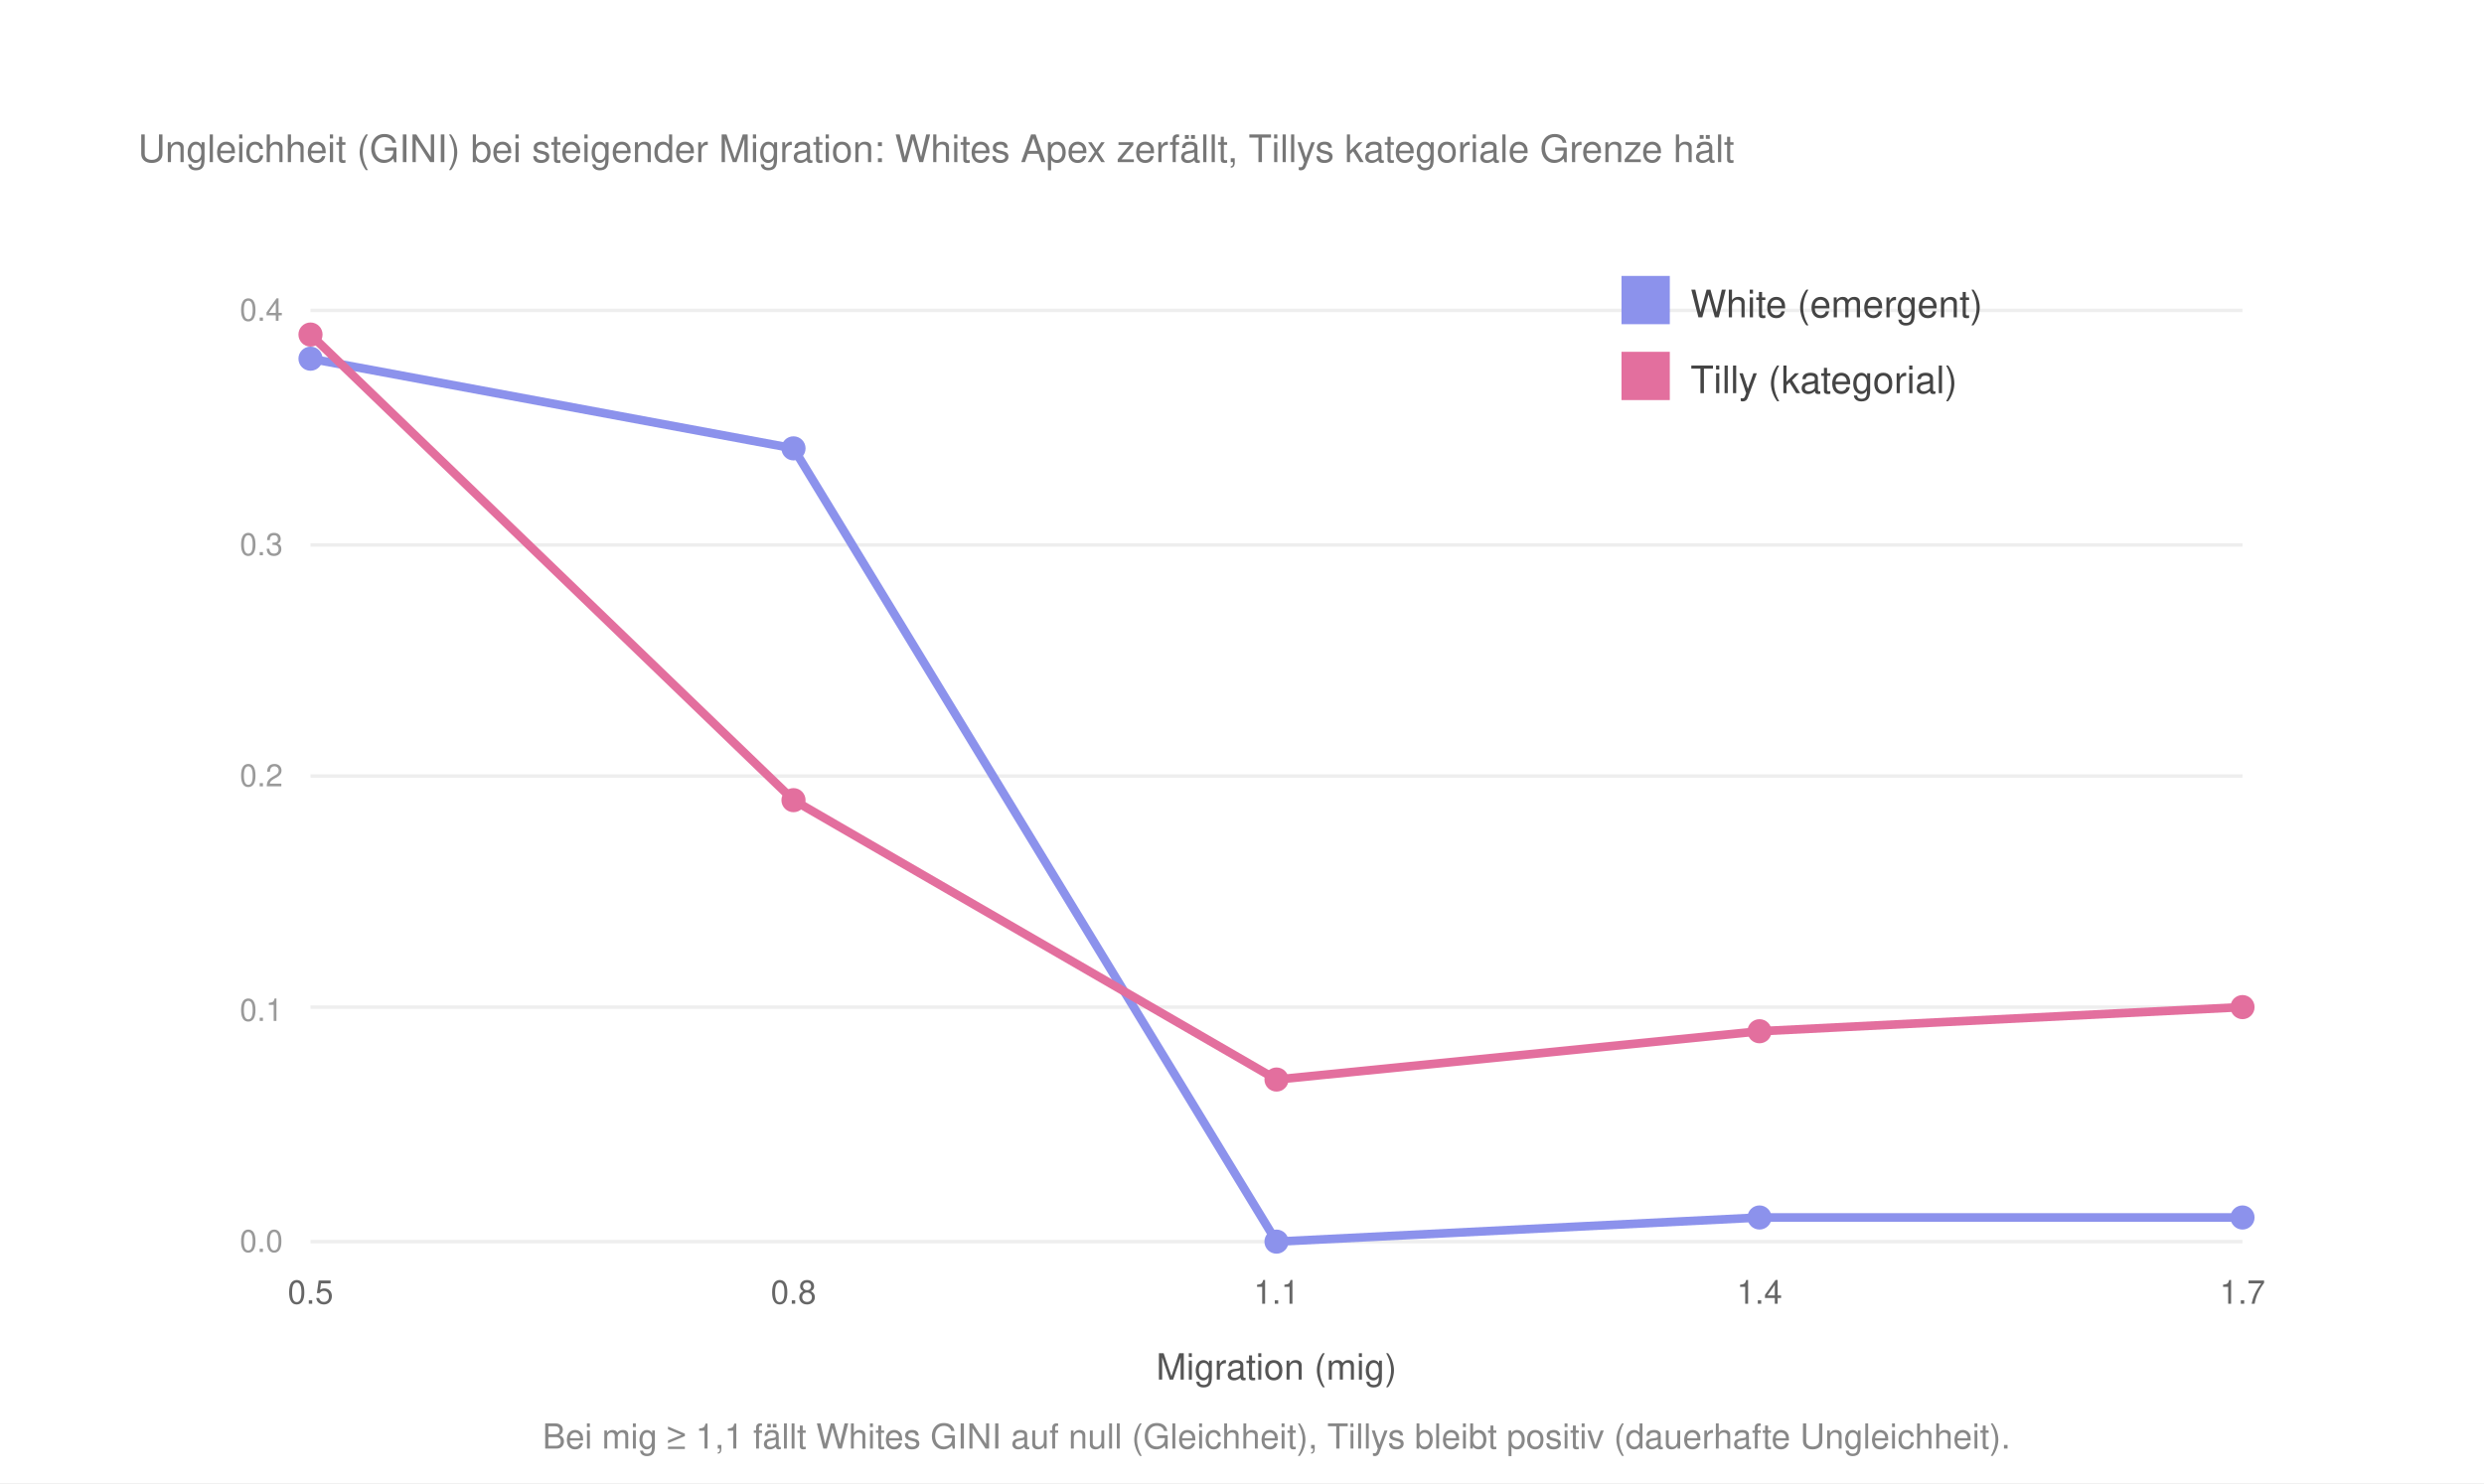
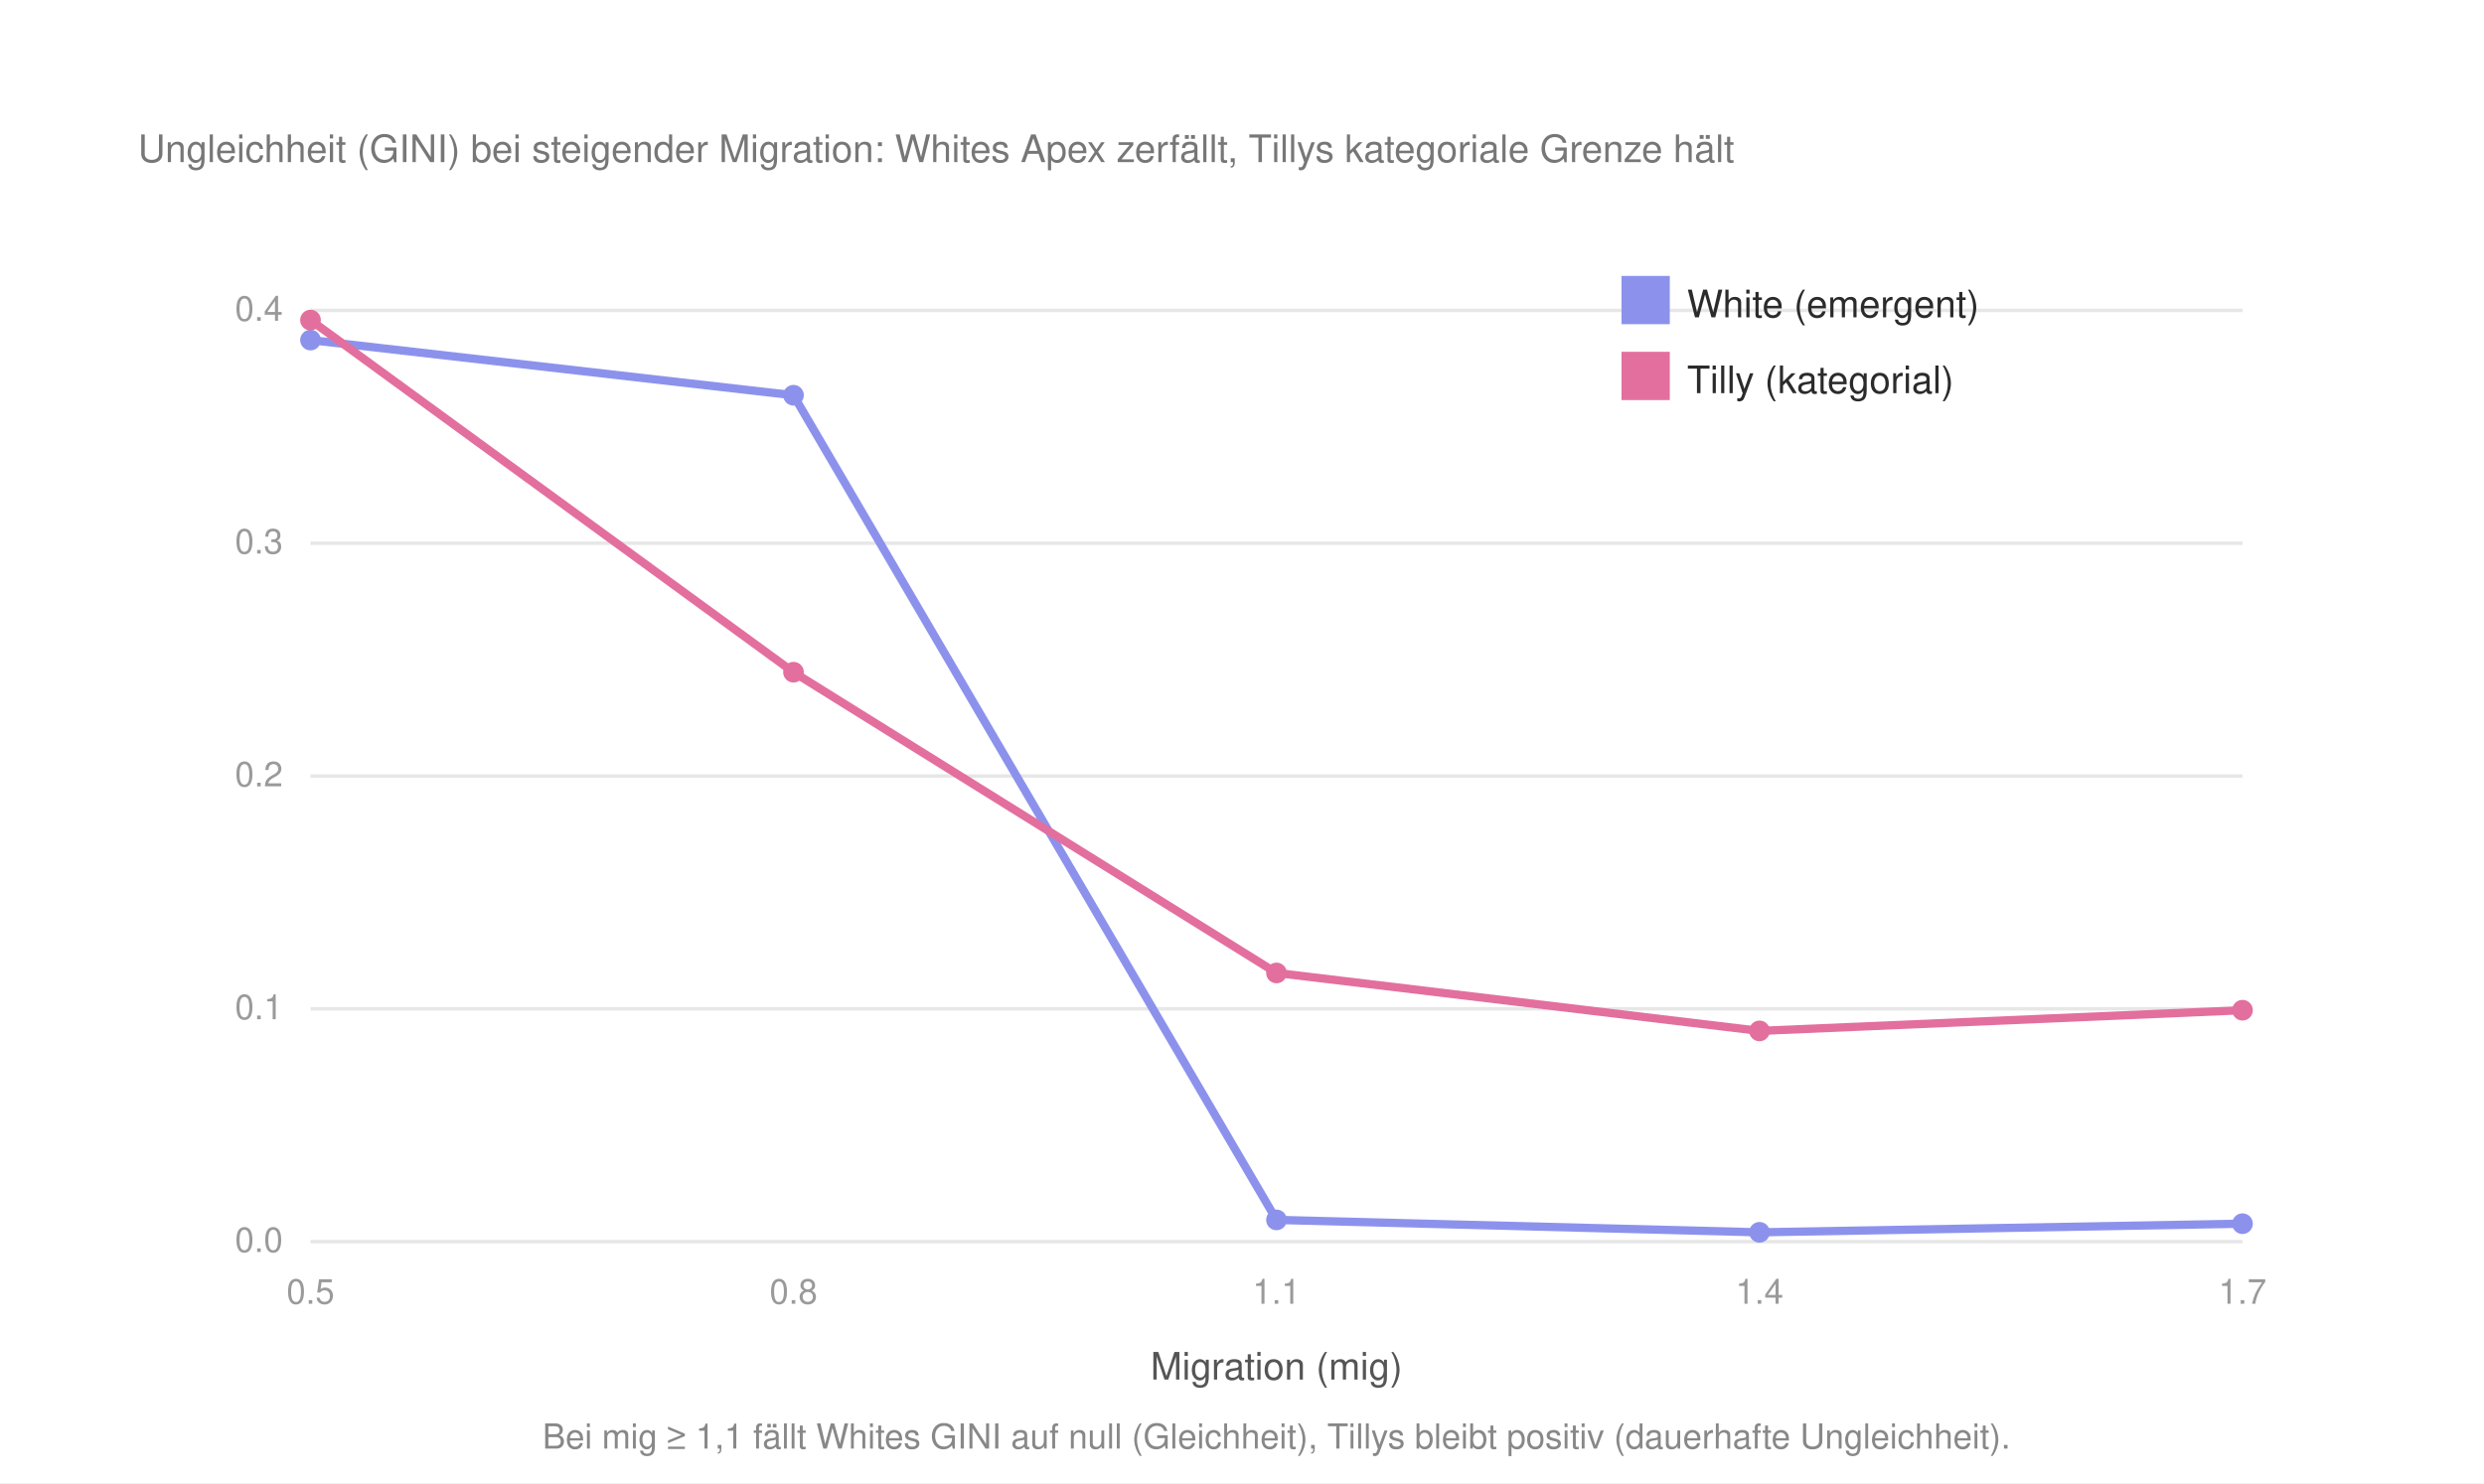
<svg xmlns="http://www.w3.org/2000/svg" viewBox="0 0 720 430" font-family="Helvetica,Arial,sans-serif">
-   <rect width="720" height="430" fill="#ffffff" />
+   <rect width="720" height="430" fill="#fff" />
  <text x="40" y="47" font-size="11" fill="#777">Ungleichheit (GINI) bei steigender Migration: Whites Apex zerfällt, Tillys kategoriale Grenze hält</text>
-   <line x1="90" y1="360" x2="650" y2="360" stroke="#eee" />
-   <text x="82" y="363" font-size="9" fill="#9a9a9a" text-anchor="end">0.0</text>
-   <line x1="90" y1="292" x2="650" y2="292" stroke="#eee" />
-   <text x="82" y="296" font-size="9" fill="#9a9a9a" text-anchor="end">0.1</text>
-   <line x1="90" y1="225" x2="650" y2="225" stroke="#eee" />
-   <text x="82" y="228" font-size="9" fill="#9a9a9a" text-anchor="end">0.2</text>
-   <line x1="90" y1="158" x2="650" y2="158" stroke="#eee" />
-   <text x="82" y="161" font-size="9" fill="#9a9a9a" text-anchor="end">0.3</text>
-   <line x1="90" y1="90" x2="650" y2="90" stroke="#eee" />
-   <text x="82" y="93" font-size="9" fill="#9a9a9a" text-anchor="end">0.4</text>
-   <text x="90" y="378" font-size="9.5" fill="#666" text-anchor="middle">0.5</text>
-   <text x="230" y="378" font-size="9.5" fill="#666" text-anchor="middle">0.8</text>
-   <text x="370" y="378" font-size="9.5" fill="#666" text-anchor="middle">1.1</text>
-   <text x="510" y="378" font-size="9.5" fill="#666" text-anchor="middle">1.4</text>
-   <text x="650" y="378" font-size="9.5" fill="#666" text-anchor="middle">1.7</text>
-   <text x="370" y="400" font-size="10.5" fill="#555" text-anchor="middle">Migration (mig)</text>
-   <polyline points="90,104 230,130 370,360 510,353 650,353" fill="none" stroke="#8C92EC" stroke-width="2.5" />
-   <circle cx="90" cy="104" r="3.5" fill="#8C92EC" />
-   <circle cx="230" cy="130" r="3.5" fill="#8C92EC" />
-   <circle cx="370" cy="360" r="3.5" fill="#8C92EC" />
-   <circle cx="510" cy="353" r="3.5" fill="#8C92EC" />
-   <circle cx="650" cy="353" r="3.5" fill="#8C92EC" />
-   <polyline points="90,97 230,232 370,313 510,299 650,292" fill="none" stroke="#E36F9E" stroke-width="2.5" />
-   <circle cx="90" cy="97" r="3.5" fill="#E36F9E" />
-   <circle cx="230" cy="232" r="3.5" fill="#E36F9E" />
-   <circle cx="370" cy="313" r="3.5" fill="#E36F9E" />
-   <circle cx="510" cy="299" r="3.5" fill="#E36F9E" />
-   <circle cx="650" cy="292" r="3.5" fill="#E36F9E" />
+   <line x1="90" y1="360.0" x2="650" y2="360.0" stroke="#e7e7e7" />
+   <text x="82" y="363.0" font-size="10" fill="#9a9a9a" text-anchor="end">0.0</text>
+   <line x1="90" y1="292.5" x2="650" y2="292.5" stroke="#e7e7e7" />
+   <text x="82" y="295.5" font-size="10" fill="#9a9a9a" text-anchor="end">0.1</text>
+   <line x1="90" y1="225.0" x2="650" y2="225.0" stroke="#e7e7e7" />
+   <text x="82" y="228.0" font-size="10" fill="#9a9a9a" text-anchor="end">0.2</text>
+   <line x1="90" y1="157.5" x2="650" y2="157.5" stroke="#e7e7e7" />
+   <text x="82" y="160.5" font-size="10" fill="#9a9a9a" text-anchor="end">0.3</text>
+   <line x1="90" y1="90.0" x2="650" y2="90.0" stroke="#e7e7e7" />
+   <text x="82" y="93.0" font-size="10" fill="#9a9a9a" text-anchor="end">0.4</text>
+   <text x="90.0" y="378" font-size="10" fill="#9a9a9a" text-anchor="middle">0.5</text>
+   <text x="230.0" y="378" font-size="10" fill="#9a9a9a" text-anchor="middle">0.8</text>
+   <text x="370.0" y="378" font-size="10" fill="#9a9a9a" text-anchor="middle">1.1</text>
+   <text x="510.0" y="378" font-size="10" fill="#9a9a9a" text-anchor="middle">1.4</text>
+   <text x="650.0" y="378" font-size="10" fill="#9a9a9a" text-anchor="middle">1.7</text>
+   <text x="370" y="400" font-size="11" fill="#555" text-anchor="middle">Migration (mig)</text>
+   <polyline points="90.0,98.6 230.0,114.6 370.0,353.7 510.0,357.3 650.0,354.8" fill="none" stroke="#8C92EC" stroke-width="2.4" />
+   <circle cx="90.0" cy="98.6" r="3" fill="#8C92EC" />
+   <circle cx="230.0" cy="114.6" r="3" fill="#8C92EC" />
+   <circle cx="370.0" cy="353.7" r="3" fill="#8C92EC" />
+   <circle cx="510.0" cy="357.3" r="3" fill="#8C92EC" />
+   <circle cx="650.0" cy="354.8" r="3" fill="#8C92EC" />
  <rect x="470" y="80" width="14" height="14" fill="#8C92EC" />
-   <text x="490" y="92" font-size="11" fill="#444">White (emergent)</text>
+   <text x="489" y="92" font-size="11" fill="#2b2b2b">White (emergent)</text>
+   <polyline points="90.0,92.8 230.0,194.9 370.0,282.1 510.0,298.9 650.0,292.9" fill="none" stroke="#E36F9E" stroke-width="2.4" />
+   <circle cx="90.0" cy="92.8" r="3" fill="#E36F9E" />
+   <circle cx="230.0" cy="194.9" r="3" fill="#E36F9E" />
+   <circle cx="370.0" cy="282.1" r="3" fill="#E36F9E" />
+   <circle cx="510.0" cy="298.9" r="3" fill="#E36F9E" />
+   <circle cx="650.0" cy="292.9" r="3" fill="#E36F9E" />
  <rect x="470" y="102" width="14" height="14" fill="#E36F9E" />
-   <text x="490" y="114" font-size="11" fill="#444">Tilly (kategorial)</text>
+   <text x="489" y="114" font-size="11" fill="#2b2b2b">Tilly (kategorial)</text>
  <text x="370" y="420" font-size="10" fill="#888" text-anchor="middle">Bei mig ≥ 1,1 fällt Whites GINI auf null (Gleichheit), Tillys bleibt positiv (dauerhafte Ungleichheit).</text>
</svg>
